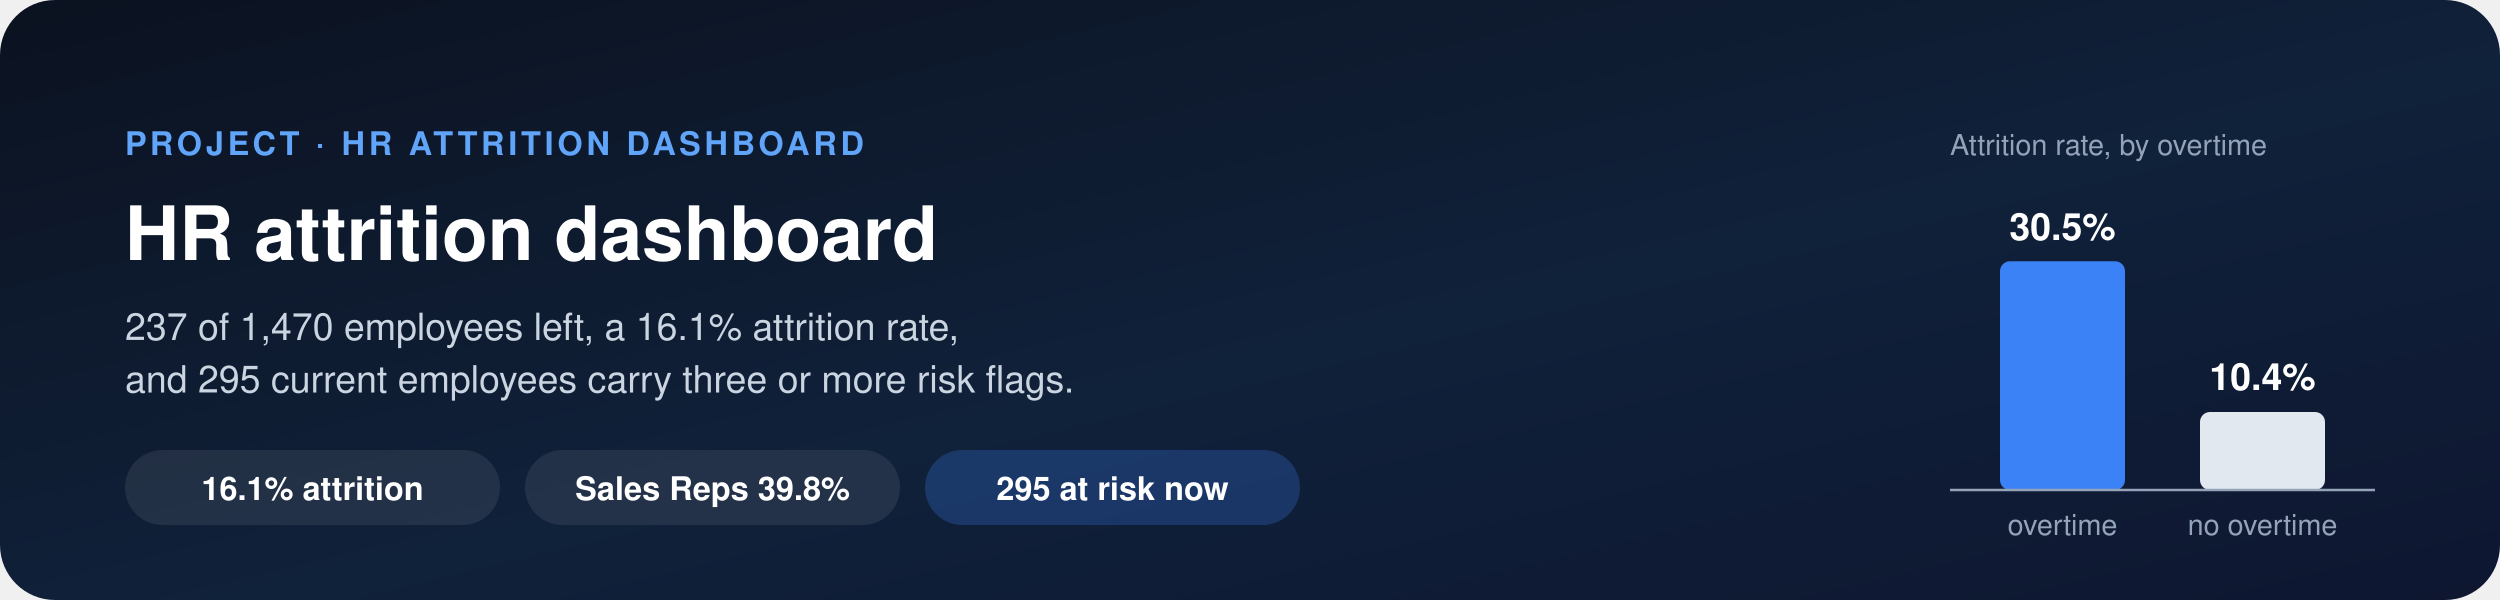
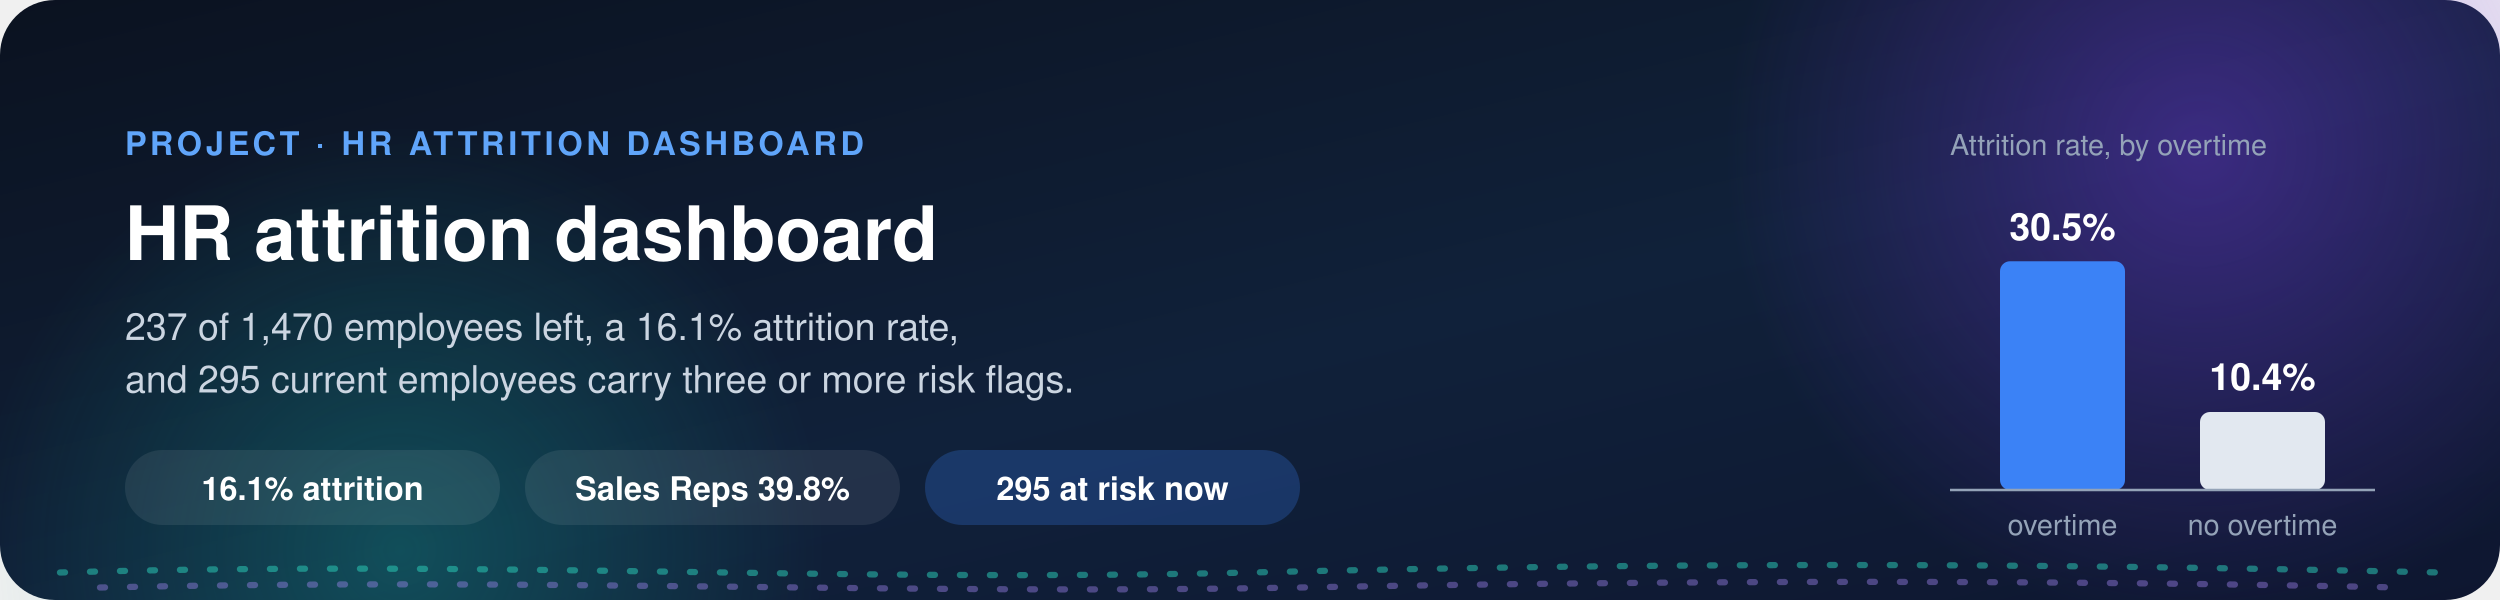
<svg xmlns="http://www.w3.org/2000/svg" viewBox="0 0 1000 240" width="1000" height="240" role="img" aria-label="HR attrition dashboard in Power BI. 237 of 1,470 employees left, a 16.1% attrition rate, and 295 current employees carry three or more risk flags. Bars show attrition with and without overtime.">
  <defs>
    <linearGradient id="bg" x1="0" y1="0" x2="1" y2="1">
      <stop offset="0" stop-color="#0B1220" />
      <stop offset="0.55" stop-color="#10213A" />
      <stop offset="1" stop-color="#0E1630" />
    </linearGradient>
+     <radialGradient id="jrGlowA" cx="0.5" cy="0.5" r="0.5">
+       <stop offset="0" stop-color="#7C3AED" stop-opacity="0.4" />
+       <stop offset="1" stop-color="#7C3AED" stop-opacity="0" />
+     </radialGradient>
+     <radialGradient id="jrGlowB" cx="0.5" cy="0.5" r="0.5">
+       <stop offset="0" stop-color="#14B8A6" stop-opacity="0.3" />
+       <stop offset="1" stop-color="#14B8A6" stop-opacity="0" />
+     </radialGradient>
  </defs>
  <style>
    text { font-family: "Segoe UI", -apple-system, Helvetica, Arial, sans-serif; }
    .eyebrow { font-size: 13px; font-weight: 600; fill: #60A5FA; letter-spacing: 1.5px; }
    .title { font-size: 30px; font-weight: 700; fill: #FFFFFF; }
    .result { font-size: 15px; fill: #CBD5E1; }
    .chip { font-size: 13px; font-weight: 600; fill: #FFFFFF; }
    .cap { font-size: 11.5px; fill: #94A3B8; }
    .val { font-size: 15px; font-weight: 700; fill: #FFFFFF; }
+       .wave { fill: none; stroke-width: 2.5; stroke-linecap: round; stroke-dasharray: 2 10; animation: flow 6s linear infinite; }
+     @keyframes flow { to { stroke-dashoffset: -120; } }
  </style>
  <rect width="1000" height="240" rx="22" fill="url(#bg)" />
+   <circle cx="880" cy="60" r="190" fill="url(#jrGlowA)" />
+   <circle cx="160" cy="220" r="170" fill="url(#jrGlowB)" />
+   <path class="wave" stroke="#2DD4BF" stroke-opacity="0.5" d="M24 229 C 200 224, 330 233, 500 229 S 800 225, 976 229" />
+   <path class="wave" stroke="#A78BFA" stroke-opacity="0.4" style="animation-duration:9s" d="M40 235 C 220 231, 360 238, 520 235 S 820 232, 960 235" />
  <text x="50" y="62" class="eyebrow">PROJECT · HR ATTRITION DASHBOARD</text>
  <text x="50" y="104" class="title">HR attrition dashboard</text>
  <text x="50" y="136" class="result">237 of 1,470 employees left, a 16.1% attrition rate,</text>
  <text x="50" y="157" class="result">and 295 current employees carry three or more risk flags.</text>
  <rect x="50" y="180" width="150" height="30" rx="15" fill="#FFFFFF" fill-opacity="0.08" />
  <text x="125" y="200" class="chip" text-anchor="middle">16.1% attrition</text>
  <rect x="210" y="180" width="150" height="30" rx="15" fill="#FFFFFF" fill-opacity="0.08" />
  <text x="285" y="200" class="chip" text-anchor="middle">Sales Reps 39.8%</text>
  <rect x="370" y="180" width="150" height="30" rx="15" fill="#3B82F6" fill-opacity="0.25" />
  <text x="445" y="200" class="chip" text-anchor="middle">295 at risk now</text>
  <text x="780" y="62" class="cap">Attrition rate, by overtime</text>
  <rect x="800" y="104.5" width="50" height="91.5" rx="4" fill="#3B82F6" />
  <text x="825" y="96" class="val" text-anchor="middle">30.5%</text>
  <rect x="880" y="164.8" width="50" height="31.2" rx="4" fill="#E2E8F0" />
  <text x="905" y="156" class="val" text-anchor="middle">10.4%</text>
  <line x1="780" y1="196" x2="950" y2="196" stroke="#94A3B8" stroke-width="1" />
  <text x="825" y="214" class="cap" text-anchor="middle">overtime</text>
  <text x="905" y="214" class="cap" text-anchor="middle">no overtime</text>
</svg>
